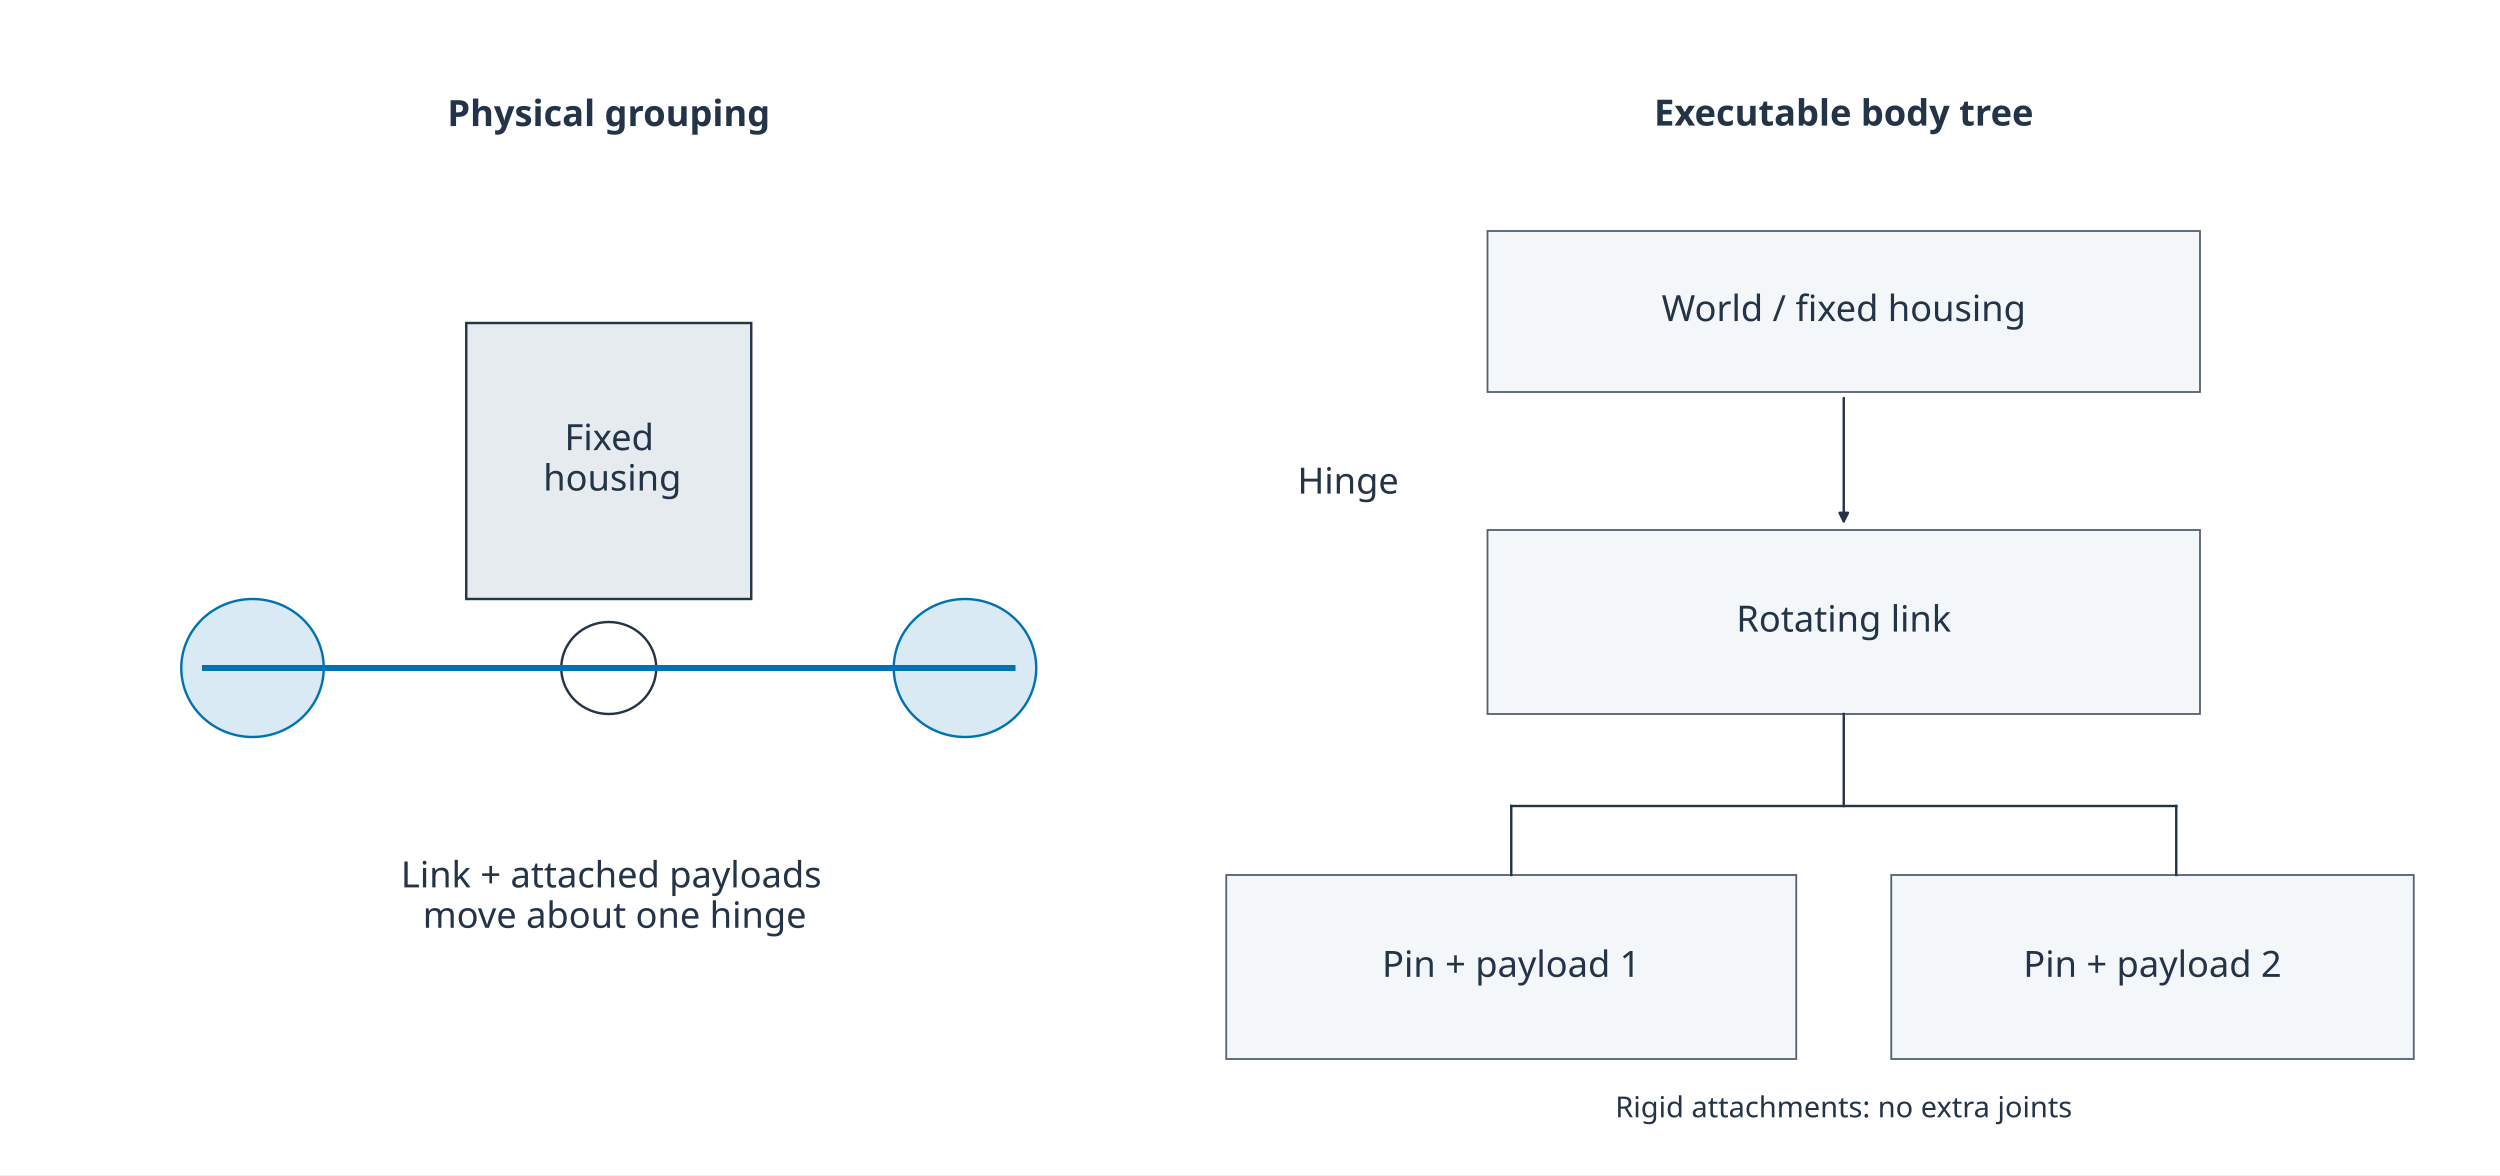
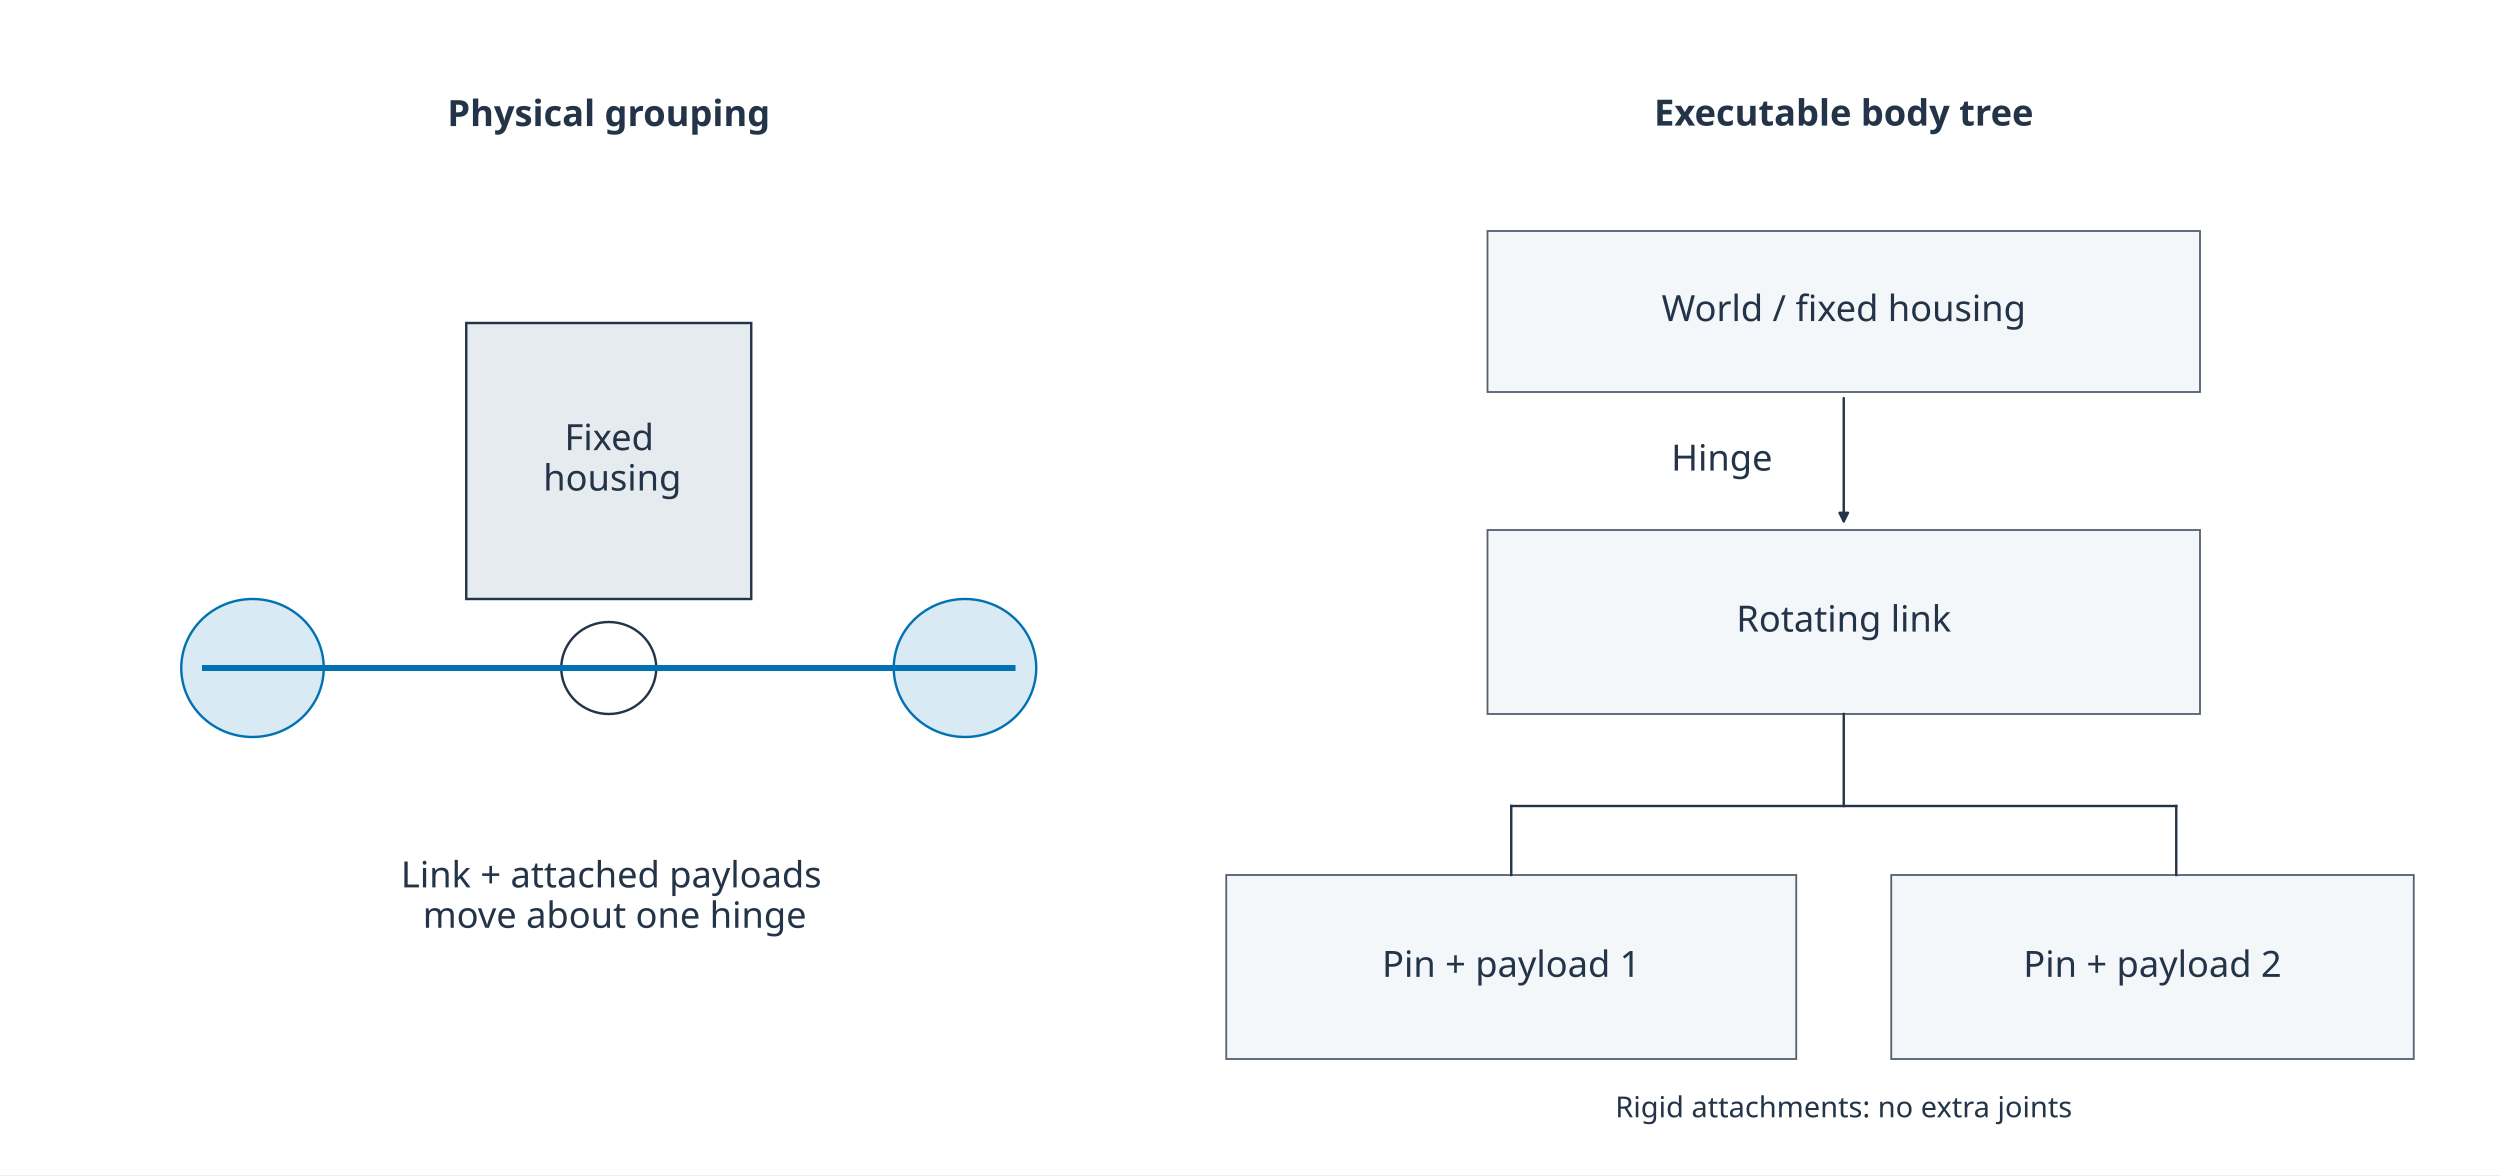
<svg xmlns="http://www.w3.org/2000/svg" width="828pt" height="389.16pt" viewBox="0 0 828 389.16" version="1.1">
  <defs>
    <style type="text/css">*{stroke-linejoin: round; stroke-linecap: butt}</style>
  </defs>
  <g id="figure_1">
    <g id="patch_1">
-       <path d="M 0 389.16  L 828 389.16  L 828 0  L 0 0  z " style="fill: #ffffff" />
+       <path d="M 0 389.16 L 828 389.16 L 828 0 L 0 0 z " style="fill: #ffffff" />
    </g>
    <g id="axes_1">
      <g id="patch_2">
-         <path d="M 154.422 198.389  L 248.814 198.389  L 248.814 106.978  L 154.422 106.978  z " clip-path="url(#p9ea6897c6a)" style="fill: #e6ebef; stroke: #243448; stroke-width: 0.8; stroke-linejoin: miter" />
+         <path d="M 154.422 198.389 L 248.814 198.389 L 248.814 106.978 L 154.422 106.978 z " clip-path="url(#p36a7d9fa4d)" style="fill: #e6ebef; stroke: #243448; stroke-width: 0.8; stroke-linejoin: miter" />
      </g>
      <g id="patch_3">
-         <path d="M 201.618 236.477  C 205.79 236.477 209.792 234.872 212.742 232.015  C 215.692 229.158 217.35 225.282 217.35 221.242  C 217.35 217.201 215.692 213.326 212.742 210.469  C 209.792 207.612 205.79 206.006 201.618 206.006  C 197.446 206.006 193.444 207.612 190.494 210.469  C 187.544 213.326 185.886 217.201 185.886 221.242  C 185.886 225.282 187.544 229.158 190.494 232.015  C 193.444 234.872 197.446 236.477 201.618 236.477  z " clip-path="url(#p9ea6897c6a)" style="fill: #ffffff; stroke: #243448; stroke-width: 0.8; stroke-linejoin: miter" />
+         <path d="M 201.618 236.477 C 205.79 236.477 209.792 234.872 212.742 232.015 C 215.692 229.158 217.35 225.282 217.35 221.242 C 217.35 217.201 215.692 213.326 212.742 210.469 C 209.792 207.612 205.79 206.006 201.618 206.006 C 197.446 206.006 193.444 207.612 190.494 210.469 C 187.544 213.326 185.886 217.201 185.886 221.242 C 185.886 225.282 187.544 229.158 190.494 232.015 C 193.444 234.872 197.446 236.477 201.618 236.477 z " clip-path="url(#p36a7d9fa4d)" style="fill: #ffffff; stroke: #243448; stroke-width: 0.8; stroke-linejoin: miter" />
      </g>
      <g id="patch_4">
-         <path d="M 83.628 244.094  C 89.886 244.094 95.889 241.686 100.314 237.401  C 104.74 233.115 107.226 227.302 107.226 221.242  C 107.226 215.181 104.74 209.368 100.314 205.082  C 95.889 200.797 89.886 198.389 83.628 198.389  C 77.37 198.389 71.367 200.797 66.942 205.082  C 62.516 209.368 60.03 215.181 60.03 221.242  C 60.03 227.302 62.516 233.115 66.942 237.401  C 71.367 241.686 77.37 244.094 83.628 244.094  z " clip-path="url(#p9ea6897c6a)" style="fill: #d9eaf5; stroke: #0072b2; stroke-width: 0.8; stroke-linejoin: miter" />
+         <path d="M 83.628 244.094 C 89.886 244.094 95.889 241.686 100.314 237.401 C 104.74 233.115 107.226 227.302 107.226 221.242 C 107.226 215.181 104.74 209.368 100.314 205.082 C 95.889 200.797 89.886 198.389 83.628 198.389 C 77.37 198.389 71.367 200.797 66.942 205.082 C 62.516 209.368 60.03 215.181 60.03 221.242 C 60.03 227.302 62.516 233.115 66.942 237.401 C 71.367 241.686 77.37 244.094 83.628 244.094 z " clip-path="url(#p36a7d9fa4d)" style="fill: #d9eaf5; stroke: #0072b2; stroke-width: 0.8; stroke-linejoin: miter" />
      </g>
      <g id="patch_5">
-         <path d="M 319.608 244.094  C 325.866 244.094 331.869 241.686 336.294 237.401  C 340.72 233.115 343.206 227.302 343.206 221.242  C 343.206 215.181 340.72 209.368 336.294 205.082  C 331.869 200.797 325.866 198.389 319.608 198.389  C 313.35 198.389 307.347 200.797 302.922 205.082  C 298.496 209.368 296.01 215.181 296.01 221.242  C 296.01 227.302 298.496 233.115 302.922 237.401  C 307.347 241.686 313.35 244.094 319.608 244.094  z " clip-path="url(#p9ea6897c6a)" style="fill: #d9eaf5; stroke: #0072b2; stroke-width: 0.8; stroke-linejoin: miter" />
+         <path d="M 319.608 244.094 C 325.866 244.094 331.869 241.686 336.294 237.401 C 340.72 233.115 343.206 227.302 343.206 221.242 C 343.206 215.181 340.72 209.368 336.294 205.082 C 331.869 200.797 325.866 198.389 319.608 198.389 C 313.35 198.389 307.347 200.797 302.922 205.082 C 298.496 209.368 296.01 215.181 296.01 221.242 C 296.01 227.302 298.496 233.115 302.922 237.401 C 307.347 241.686 313.35 244.094 319.608 244.094 z " clip-path="url(#p36a7d9fa4d)" style="fill: #d9eaf5; stroke: #0072b2; stroke-width: 0.8; stroke-linejoin: miter" />
      </g>
      <g id="patch_6">
-         <path d="M 492.66 129.83  L 728.64 129.83  L 728.64 76.507  L 492.66 76.507  z " clip-path="url(#p9ea6897c6a)" style="fill: #f3f7fa; stroke: #536170; stroke-width: 0.6; stroke-linejoin: miter" />
+         <path d="M 492.66 129.83 L 728.64 129.83 L 728.64 76.507 L 492.66 76.507 z " clip-path="url(#p36a7d9fa4d)" style="fill: #f3f7fa; stroke: #536170; stroke-width: 0.6; stroke-linejoin: miter" />
      </g>
      <g id="patch_7">
-         <path d="M 610.65 131.831  Q 610.65 152.684 610.65 172.644  " clip-path="url(#p9ea6897c6a)" style="fill: none; stroke: #243448; stroke-width: 0.8; stroke-linecap: round" />
-         <path d="M 612.05 169.844  L 610.65 172.644  L 609.25 169.844  z " clip-path="url(#p9ea6897c6a)" style="fill: #243448; stroke: #243448; stroke-width: 0.8; stroke-linecap: round" />
+         <path d="M 610.65 131.831 Q 610.65 152.684 610.65 172.644 " clip-path="url(#p36a7d9fa4d)" style="fill: none; stroke: #243448; stroke-width: 0.8; stroke-linecap: round" />
+         <path d="M 612.05 169.844 L 610.65 172.644 L 609.25 169.844 z " clip-path="url(#p36a7d9fa4d)" style="fill: #243448; stroke: #243448; stroke-width: 0.8; stroke-linecap: round" />
      </g>
      <g id="patch_8">
-         <path d="M 492.66 236.477  L 728.64 236.477  L 728.64 175.536  L 492.66 175.536  z " clip-path="url(#p9ea6897c6a)" style="fill: #f3f7fa; stroke: #536170; stroke-width: 0.6; stroke-linejoin: miter" />
+         <path d="M 492.66 236.477 L 728.64 236.477 L 728.64 175.536 L 492.66 175.536 z " clip-path="url(#p36a7d9fa4d)" style="fill: #f3f7fa; stroke: #536170; stroke-width: 0.6; stroke-linejoin: miter" />
      </g>
      <g id="patch_9">
-         <path d="M 406.134 350.741  L 594.918 350.741  L 594.918 289.8  L 406.134 289.8  z " clip-path="url(#p9ea6897c6a)" style="fill: #f3f7fa; stroke: #536170; stroke-width: 0.6; stroke-linejoin: miter" />
+         <path d="M 406.134 350.741 L 594.918 350.741 L 594.918 289.8 L 406.134 289.8 z " clip-path="url(#p36a7d9fa4d)" style="fill: #f3f7fa; stroke: #536170; stroke-width: 0.6; stroke-linejoin: miter" />
      </g>
      <g id="patch_10">
-         <path d="M 626.382 350.741  L 799.434 350.741  L 799.434 289.8  L 626.382 289.8  z " clip-path="url(#p9ea6897c6a)" style="fill: #f3f7fa; stroke: #536170; stroke-width: 0.6; stroke-linejoin: miter" />
+         <path d="M 626.382 350.741 L 799.434 350.741 L 799.434 289.8 L 626.382 289.8 z " clip-path="url(#p36a7d9fa4d)" style="fill: #f3f7fa; stroke: #536170; stroke-width: 0.6; stroke-linejoin: miter" />
      </g>
      <g id="line2d_1">
-         <path d="M 67.896 221.242  L 335.34 221.242  " clip-path="url(#p9ea6897c6a)" style="fill: none; stroke: #0072b2; stroke-width: 2; stroke-linecap: square" />
+         <path d="M 67.896 221.242 L 335.34 221.242 " clip-path="url(#p36a7d9fa4d)" style="fill: none; stroke: #0072b2; stroke-width: 2; stroke-linecap: square" />
      </g>
      <g id="line2d_2">
-         <path d="M 610.65 236.477  L 610.65 266.947  " clip-path="url(#p9ea6897c6a)" style="fill: none; stroke: #243448; stroke-width: 0.8; stroke-linecap: square" />
+         <path d="M 610.65 236.477 L 610.65 266.947 " clip-path="url(#p36a7d9fa4d)" style="fill: none; stroke: #243448; stroke-width: 0.8; stroke-linecap: square" />
      </g>
      <g id="line2d_3">
-         <path d="M 500.526 266.947  L 720.774 266.947  " clip-path="url(#p9ea6897c6a)" style="fill: none; stroke: #243448; stroke-width: 0.8; stroke-linecap: square" />
+         <path d="M 500.526 266.947 L 720.774 266.947 " clip-path="url(#p36a7d9fa4d)" style="fill: none; stroke: #243448; stroke-width: 0.8; stroke-linecap: square" />
      </g>
      <g id="line2d_4">
-         <path d="M 500.526 266.947  L 500.526 289.8  " clip-path="url(#p9ea6897c6a)" style="fill: none; stroke: #243448; stroke-width: 0.8; stroke-linecap: square" />
+         <path d="M 500.526 266.947 L 500.526 289.8 " clip-path="url(#p36a7d9fa4d)" style="fill: none; stroke: #243448; stroke-width: 0.8; stroke-linecap: square" />
      </g>
      <g id="line2d_5">
-         <path d="M 720.774 266.947  L 720.774 289.8  " clip-path="url(#p9ea6897c6a)" style="fill: none; stroke: #243448; stroke-width: 0.8; stroke-linecap: square" />
+         <path d="M 720.774 266.947 L 720.774 289.8 " clip-path="url(#p36a7d9fa4d)" style="fill: none; stroke: #243448; stroke-width: 0.8; stroke-linecap: square" />
      </g>
      <g id="text_1">
        <text style="font-weight: 600; font-size: 12px; font-family: 'MiSans'; text-anchor: middle; fill: #243448" x="201.618" y="41.749" transform="rotate(-0 201.618 41.7492)">Physical grouping</text>
      </g>
      <g id="text_2">
        <text style="font-weight: 600; font-size: 12px; font-family: 'MiSans'; text-anchor: middle; fill: #243448" x="610.65" y="41.599" transform="rotate(-0 610.65 41.5992)">Executable body tree</text>
      </g>
      <g id="text_3">
        <text style="font-size: 12px; font-family: 'MiSans'; fill: #243448" transform="translate(186.9827 149.0896)">Fixed</text>
        <text style="font-size: 12px; font-family: 'MiSans'; fill: #243448" transform="translate(179.9224 162.4681)">housing</text>
      </g>
      <g id="text_4">
        <text style="font-size: 12px; font-family: 'MiSans'; fill: #243448" transform="translate(132.7727 293.9083)">Link + attached payloads</text>
        <text style="font-size: 12px; font-family: 'MiSans'; fill: #243448" transform="translate(140.0336 307.2869)">move about one hinge</text>
      </g>
      <g id="text_5">
        <text style="font-size: 12px; font-family: 'MiSans'; text-anchor: middle; fill: #243448" x="610.65" y="106.349" transform="rotate(-0 610.65 106.3488)">World / fixed housing</text>
      </g>
      <g id="text_6">
        <text style="font-size: 12px; font-family: 'MiSans'; text-anchor: middle; fill: #243448" x="610.65" y="209.186" transform="rotate(-0 610.65 209.1864)">Rotating link</text>
      </g>
      <g id="text_7">
-         <text style="font-size: 12px; font-family: 'MiSans'; text-anchor: start; fill: #243448" x="429.732" y="163.481" transform="rotate(-0 429.732 163.4808)">Hinge</text>
+         <text style="font-size: 12px; font-family: 'MiSans'; text-anchor: end; fill: #243448" x="587.052" y="155.863" transform="rotate(-0 587.052 155.8632)">Hinge</text>
      </g>
      <g id="text_8">
        <text style="font-size: 12px; font-family: 'MiSans'; text-anchor: middle; fill: #243448" x="500.526" y="323.535" transform="rotate(-0 500.526 323.5348)">Pin + payload 1</text>
      </g>
      <g id="text_9">
        <text style="font-size: 12px; font-family: 'MiSans'; text-anchor: middle; fill: #243448" x="712.908" y="323.535" transform="rotate(-0 712.908 323.5348)">Pin + payload 2</text>
      </g>
      <g id="text_10">
        <text style="font-size: 9.6px; font-family: 'MiSans'; text-anchor: middle; fill: #243448" x="610.65" y="370.044" transform="rotate(-0 610.65 370.0435)">Rigid attachments: no extra joints</text>
      </g>
    </g>
  </g>
  <defs>
-     <clipPath id="p9ea6897c6a">
+     <clipPath id="p36a7d9fa4d">
      <rect x="20.7" y="15.566" width="786.6" height="358.027" />
    </clipPath>
  </defs>
</svg>
